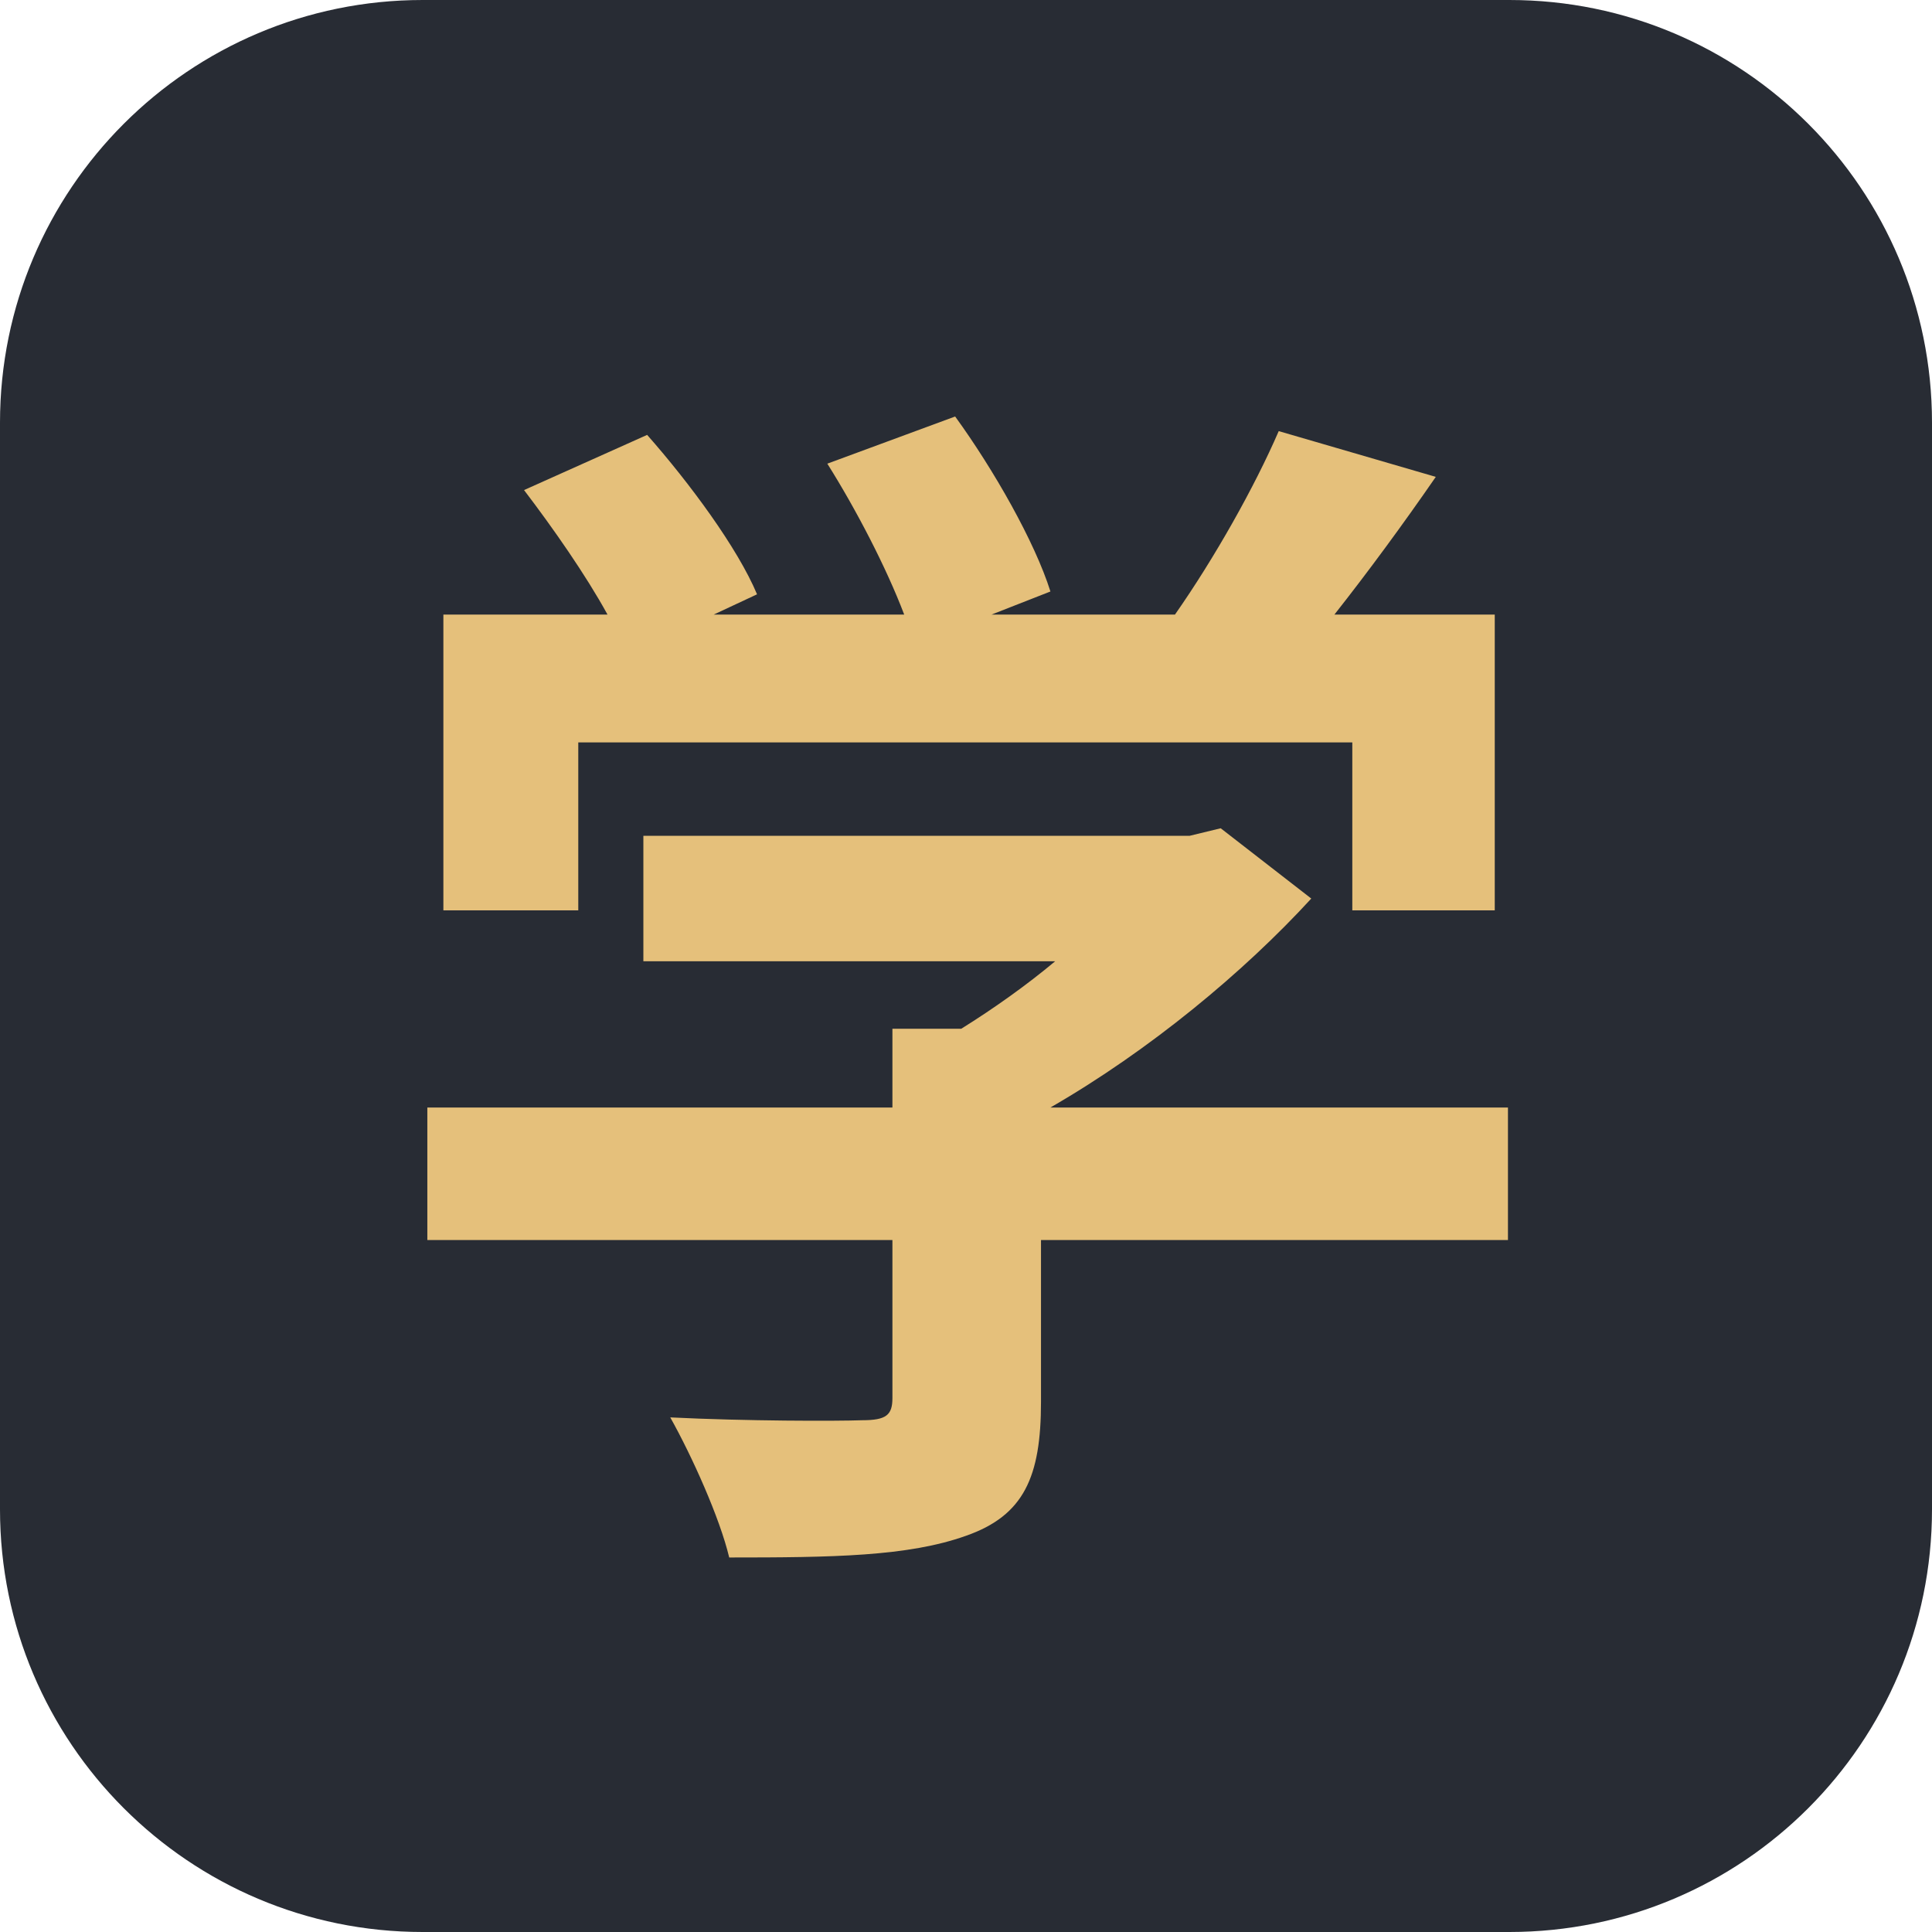
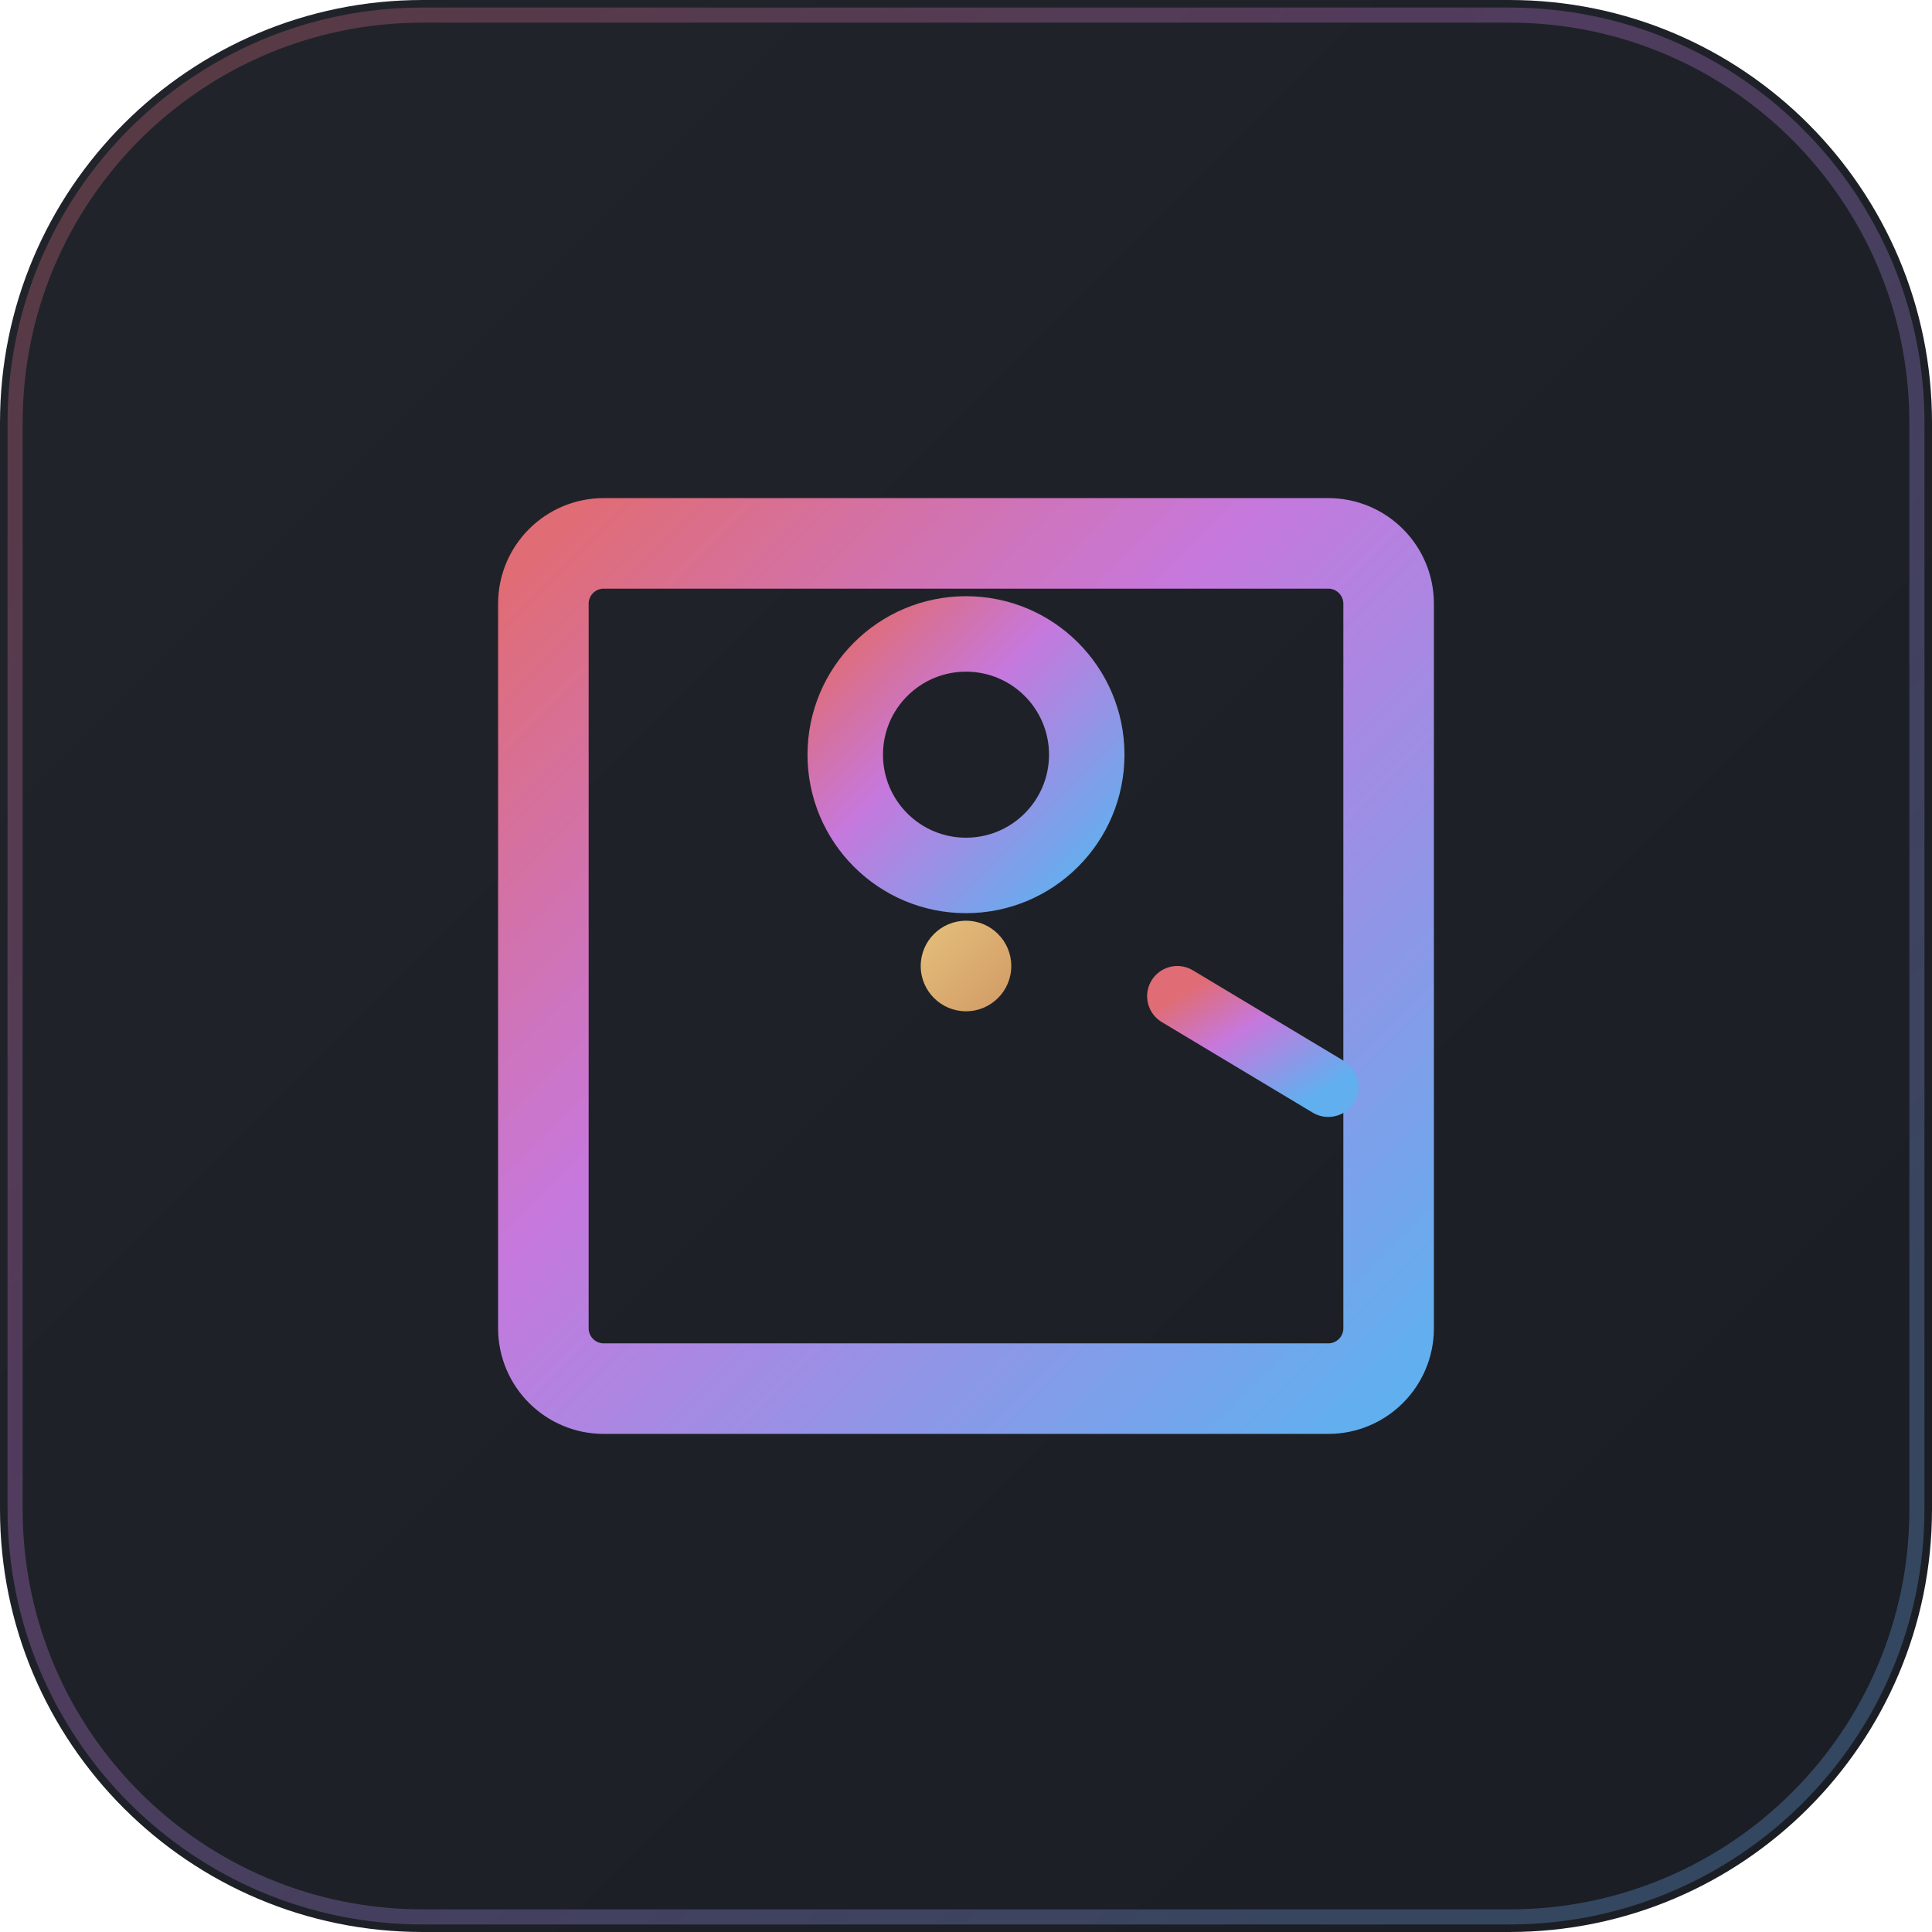
<svg xmlns="http://www.w3.org/2000/svg" viewBox="0 0 64 64">
-   <rect width="64" height="64" rx="14" fill="#282c34" />
-   <text x="32" y="48" text-anchor="middle" font-family="'Noto Sans JP', sans-serif" font-size="40" font-weight="700" fill="#e5c07b">学</text>
+   <defs>
+     <linearGradient id="bg" x1="0%" y1="0%" x2="100%" y2="100%">
+       <stop offset="0%" style="stop-color:#21252b" />
+       <stop offset="100%" style="stop-color:#1a1d23" />
+     </linearGradient>
+     <linearGradient id="main" x1="0%" y1="0%" x2="100%" y2="100%">
+       <stop offset="0%" style="stop-color:#e06c75" />
+       <stop offset="40%" style="stop-color:#c678dd" />
+       <stop offset="100%" style="stop-color:#61afef" />
+     </linearGradient>
+     <linearGradient id="gold" x1="0%" y1="0%" x2="100%" y2="100%">
+       <stop offset="0%" style="stop-color:#e5c07b" />
+       <stop offset="100%" style="stop-color:#d19a66" />
+     </linearGradient>
+   </defs>
+   <rect width="64" height="64" rx="14" fill="url(#bg)" />
+   <rect x="0.5" y="0.5" width="63" height="63" rx="13.5" fill="none" stroke="url(#main)" stroke-width="0.5" opacity="0.3" />
+   <rect x="18" y="18" width="28" height="28" rx="2" stroke="url(#main)" stroke-width="3" fill="none" />
+   <line x1="18" y1="32" x2="46" y2="32" stroke="url(#main)" stroke-width="3" stroke-linecap="round" />
+   <circle cx="32" cy="25" r="4" stroke="url(#main)" stroke-width="2.5" fill="none" />
+   <line x1="39" y1="23" x2="39" y2="42" stroke="url(#main)" stroke-width="2.5" stroke-linecap="round" />
+   <line x1="39" y1="33" x2="44" y2="36" stroke="url(#main)" stroke-width="2" stroke-linecap="round" />
+   <circle cx="32" cy="32" r="1.5" fill="url(#gold)" />
</svg>
